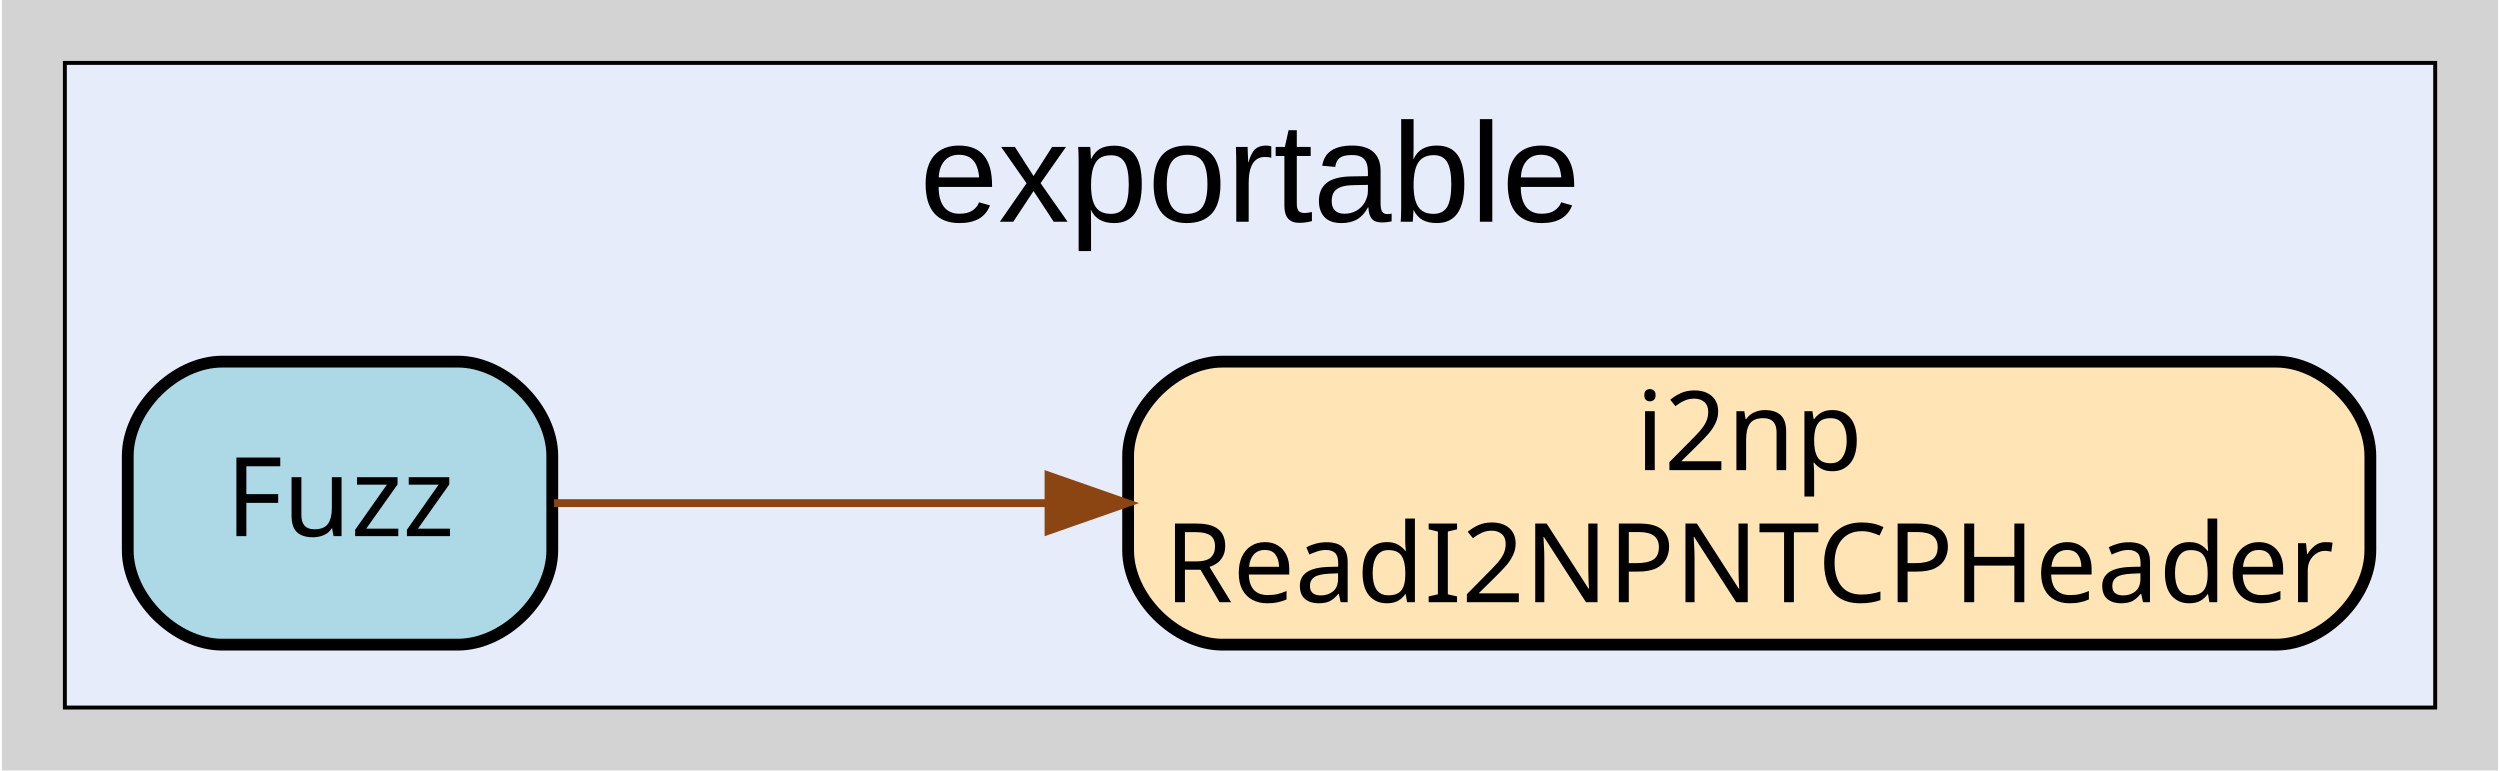
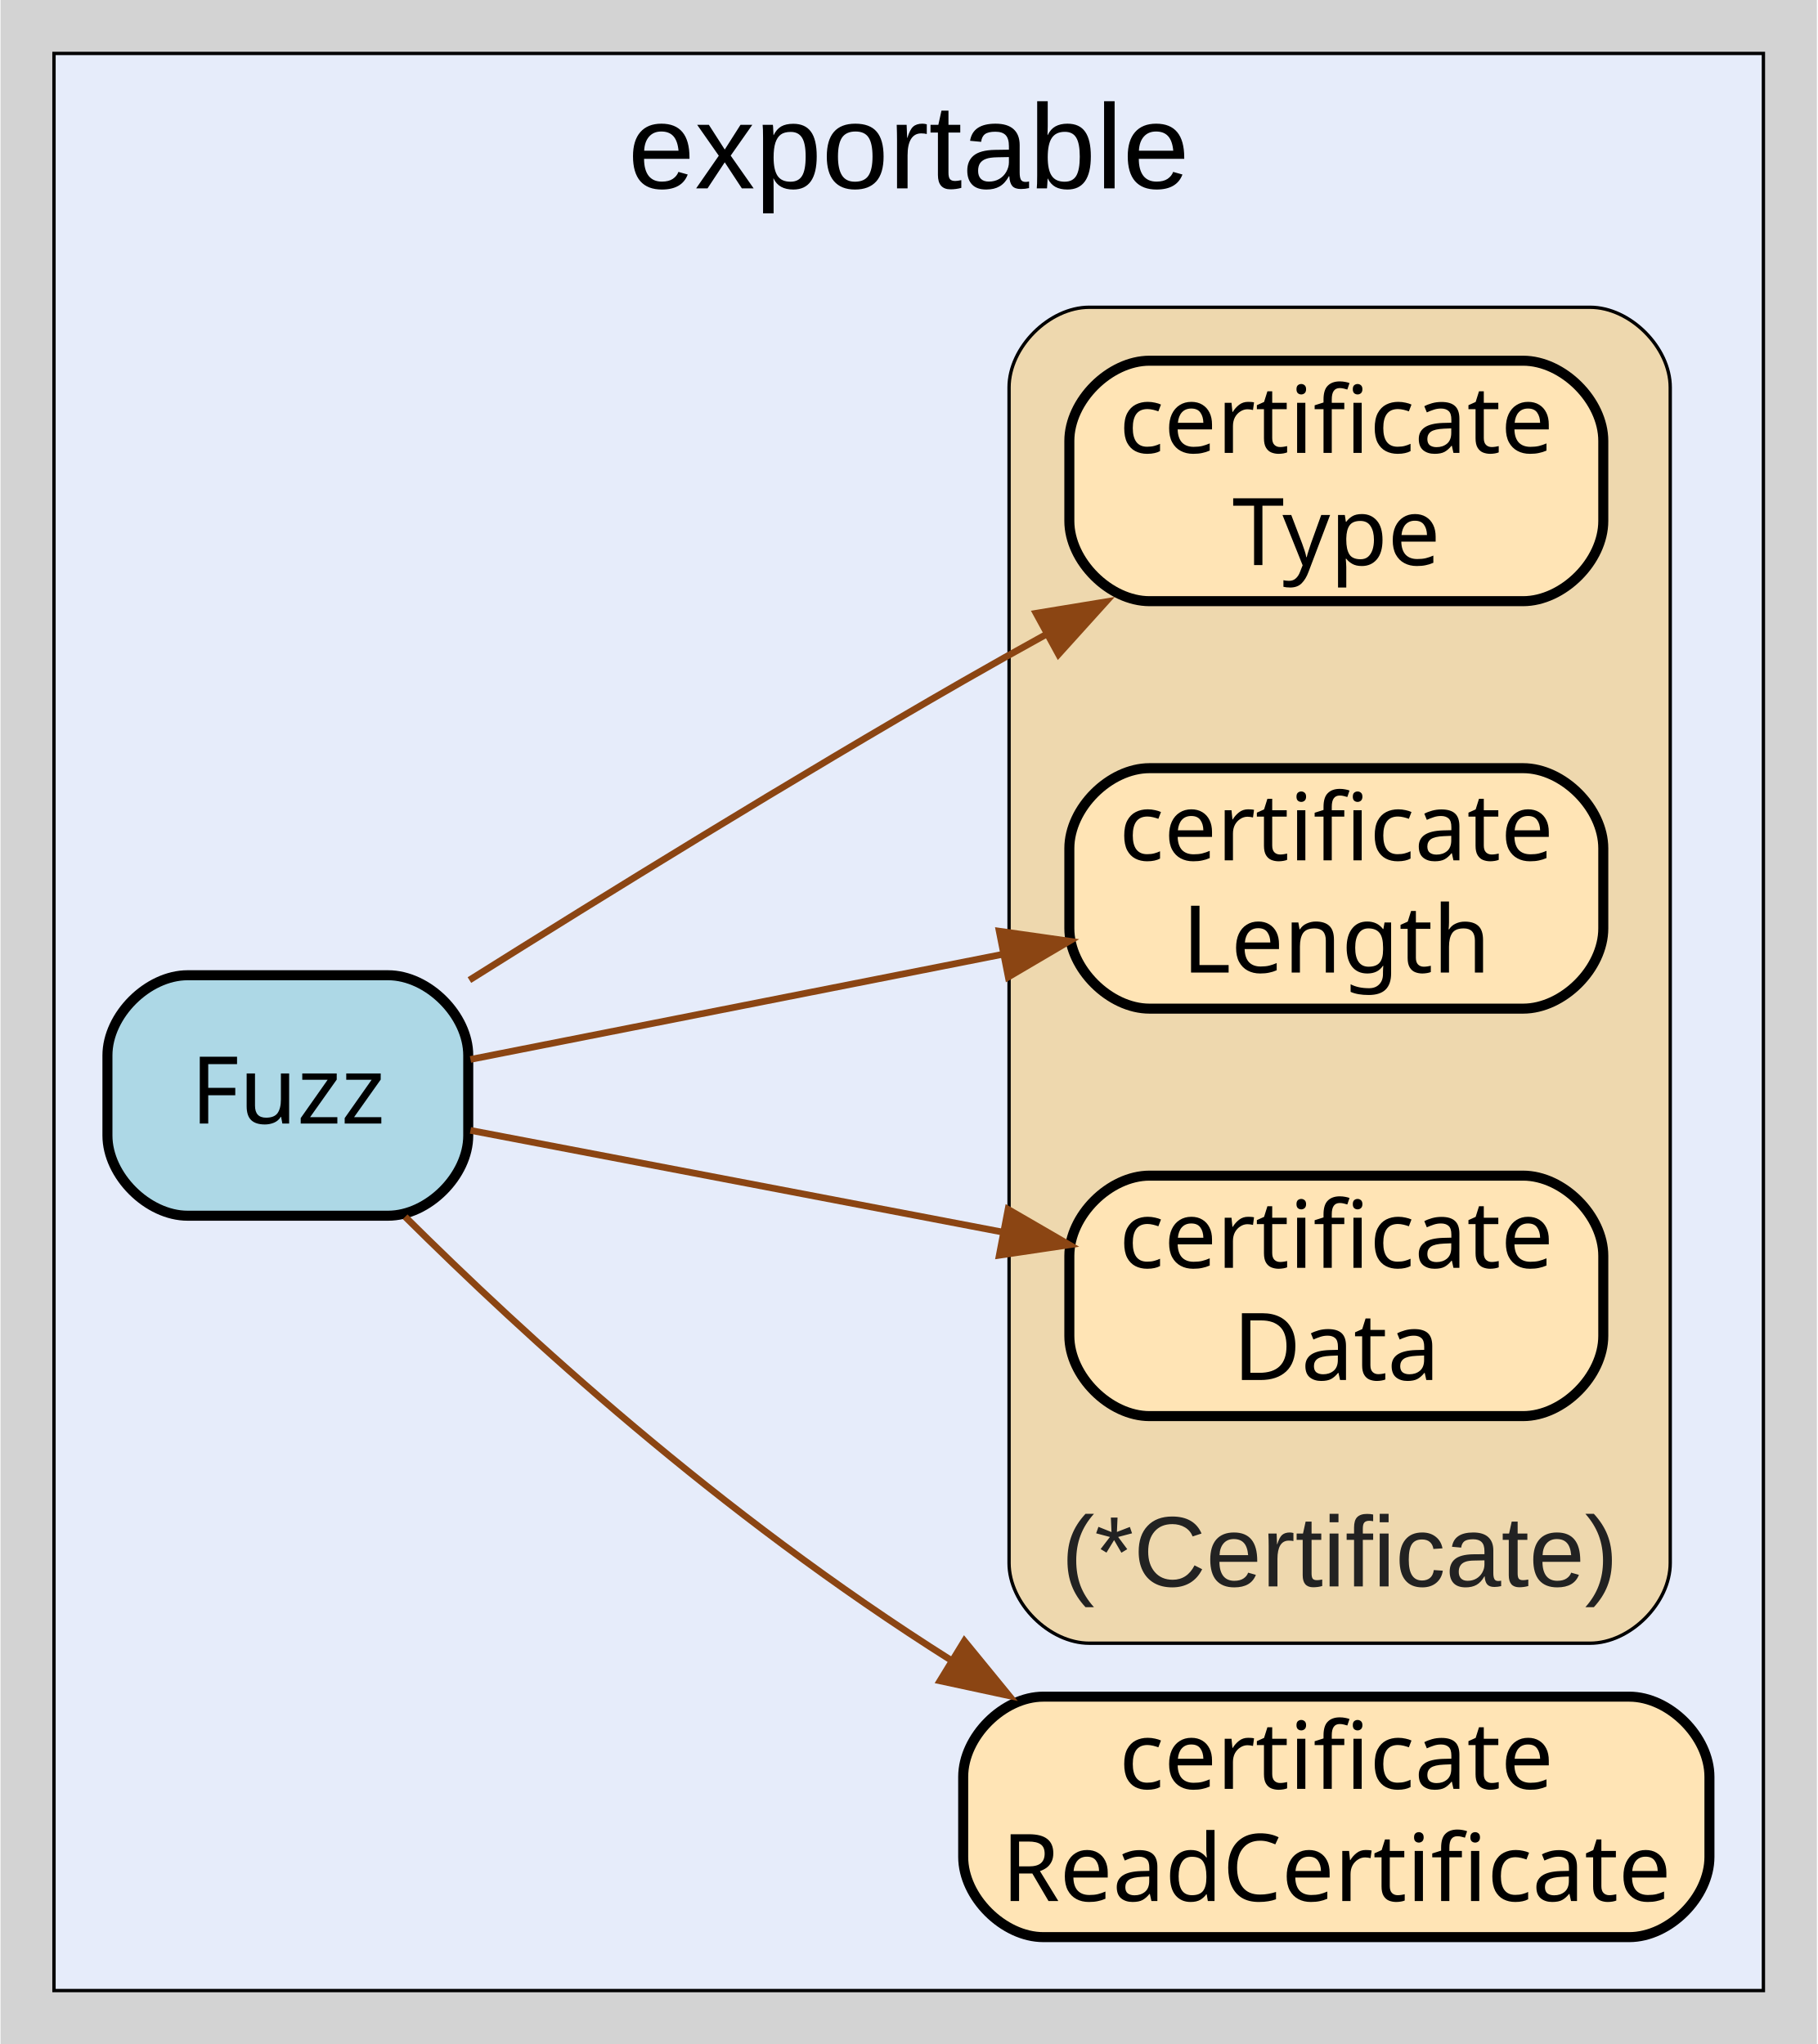
- <svg xmlns="http://www.w3.org/2000/svg" xmlns:xlink="http://www.w3.org/1999/xlink" width="318pt" height="98pt" viewBox="0.00 0.00 317.50 98.00">
-   <g id="graph0" class="graph" transform="scale(1 1) rotate(0) translate(0 98)">
-     <polygon fill="#d3d3d3" stroke="transparent" points="0,0 0,-98 317.505,-98 317.505,0 0,0" />
+ <svg xmlns="http://www.w3.org/2000/svg" xmlns:xlink="http://www.w3.org/1999/xlink" width="272pt" height="306pt" viewBox="0.00 0.00 271.84 306.00">
+   <g id="graph0" class="graph" transform="scale(1 1) rotate(0) translate(0 306)">
+     <polygon fill="#d3d3d3" stroke="transparent" points="0,0 0,-306 271.844,-306 271.844,0 0,0" />
    <g id="clust1" class="cluster">
-       <polygon fill="#e6ecfa" stroke="#000000" stroke-width=".5" points="8,-8 8,-90 309.505,-90 309.505,-8 8,-8" />
-       <text text-anchor="middle" x="158.752" y="-69.8" font-family="Arial" font-size="18.00" fill="#000000">exportable</text>
+       <polygon fill="#e6ecfa" stroke="#000000" stroke-width=".5" points="8,-8 8,-298 263.844,-298 263.844,-8 8,-8" />
+       <text text-anchor="middle" x="135.922" y="-277.8" font-family="Arial" font-size="18.00" fill="#000000">exportable</text>
+     </g>
+     <g id="clust2" class="cluster">
+       <g id="a_clust2">
+         <a xlink:title="type: *github.com/go-i2p/go-i2p/lib/common/certificate.Certificate">
+           <path fill="#eed8ae" stroke="#000000" stroke-width=".5" d="M162.944,-60C162.944,-60 237.9,-60 237.9,-60 243.9,-60 249.9,-66 249.9,-72 249.9,-72 249.9,-248 249.9,-248 249.9,-254 243.9,-260 237.9,-260 237.9,-260 162.944,-260 162.944,-260 156.944,-260 150.944,-254 150.944,-248 150.944,-248 150.944,-72 150.944,-72 150.944,-66 156.944,-60 162.944,-60" />
+           <text text-anchor="middle" x="200.422" y="-68.5" font-family="Arial" font-size="15.00" fill="#222222">(*Certificate)</text>
+         </a>
+       </g>
    </g>
    <g id="node1" class="node">
      <g id="a_node1">
-         <a xlink:title="github.com/go-i2p/go-i2p/lib/i2np/fuzz/header.Fuzz | defined in fuzz.go:5&#10;at fuzz.go:6: calling [github.com/go-i2p/go-i2p/lib/i2np.ReadI2NPNTCPHeader]">
-           <path fill="#add8e6" stroke="#000000" stroke-width="1.5" d="M58,-52C58,-52 28,-52 28,-52 22,-52 16,-46 16,-40 16,-40 16,-28 16,-28 16,-22 22,-16 28,-16 28,-16 58,-16 58,-16 64,-16 70,-22 70,-28 70,-28 70,-40 70,-40 70,-46 64,-52 58,-52" />
-           <text text-anchor="middle" x="43" y="-29.8" font-family="Verdana" font-size="14.00" fill="#000000">Fuzz</text>
+         <a xlink:title="github.com/go-i2p/go-i2p/lib/common/fuzz/certificate.Fuzz | defined in fuzz.go:5&#10;at fuzz.go:6: calling [github.com/go-i2p/go-i2p/lib/common/certificate.ReadCertificate]&#10;at fuzz.go:7: calling [(*github.com/go-i2p/go-i2p/lib/common/certificate.Certificate).Data]&#10;at fuzz.go:8: calling [(*github.com/go-i2p/go-i2p/lib/common/certificate.Certificate).Length]&#10;at fuzz.go:9: calling [(*github.com/go-i2p/go-i2p/lib/common/certificate.Certificate).Type]">
+           <path fill="#add8e6" stroke="#000000" stroke-width="1.5" d="M58,-160C58,-160 28,-160 28,-160 22,-160 16,-154 16,-148 16,-148 16,-136 16,-136 16,-130 22,-124 28,-124 28,-124 58,-124 58,-124 64,-124 70,-130 70,-136 70,-136 70,-148 70,-148 70,-154 64,-160 58,-160" />
+           <text text-anchor="middle" x="43" y="-137.8" font-family="Verdana" font-size="14.00" fill="#000000">Fuzz</text>
        </a>
      </g>
    </g>
    <g id="node2" class="node">
      <g id="a_node2">
-         <a xlink:title="github.com/go-i2p/go-i2p/lib/i2np.ReadI2NPNTCPHeader | defined in header.go:97">
-           <path fill="#ffe4b5" stroke="#000000" stroke-width="1.5" d="M289.258,-52C289.258,-52 155.247,-52 155.247,-52 149.247,-52 143.247,-46 143.247,-40 143.247,-40 143.247,-28 143.247,-28 143.247,-22 149.247,-16 155.247,-16 155.247,-16 289.258,-16 289.258,-16 295.258,-16 301.258,-22 301.258,-28 301.258,-28 301.258,-40 301.258,-40 301.258,-46 295.258,-52 289.258,-52" />
-           <text text-anchor="middle" x="222.252" y="-38.2" font-family="Verdana" font-size="14.00" fill="#000000">i2np</text>
-           <text text-anchor="middle" x="222.252" y="-21.4" font-family="Verdana" font-size="14.00" fill="#000000">ReadI2NPNTCPHeader</text>
+         <a xlink:title="github.com/go-i2p/go-i2p/lib/common/certificate.ReadCertificate | defined in certificate.go:201">
+           <path fill="#ffe4b5" stroke="#000000" stroke-width="1.5" d="M243.767,-52C243.767,-52 156.078,-52 156.078,-52 150.078,-52 144.078,-46 144.078,-40 144.078,-40 144.078,-28 144.078,-28 144.078,-22 150.078,-16 156.078,-16 156.078,-16 243.767,-16 243.767,-16 249.767,-16 255.767,-22 255.767,-28 255.767,-28 255.767,-40 255.767,-40 255.767,-46 249.767,-52 243.767,-52" />
+           <text text-anchor="middle" x="199.922" y="-38.2" font-family="Verdana" font-size="14.00" fill="#000000">certificate</text>
+           <text text-anchor="middle" x="199.922" y="-21.4" font-family="Verdana" font-size="14.00" fill="#000000">ReadCertificate</text>
        </a>
      </g>
    </g>
    <g id="edge1" class="edge">
      <g id="a_edge1">
-         <a xlink:title="at fuzz.go:6: calling [github.com/go-i2p/go-i2p/lib/i2np.ReadI2NPNTCPHeader]">
-           <path fill="none" stroke="#8b4513" d="M70.225,-34C87.202,-34 110.111,-34 132.988,-34" />
-           <polygon fill="#8b4513" stroke="#8b4513" points="133.122,-37.5 143.122,-34 133.122,-30.5 133.122,-37.5" />
+         <a xlink:title="at fuzz.go:6: calling [github.com/go-i2p/go-i2p/lib/common/certificate.ReadCertificate]">
+           <path fill="none" stroke="#8b4513" d="M60.556,-123.84C78.243,-106.296 107.105,-79.636 142.36,-57.393" />
+           <polygon fill="#8b4513" stroke="#8b4513" points="144.254,-60.338 150.96,-52.136 140.602,-54.365 144.254,-60.338" />
+         </a>
+       </g>
+     </g>
+     <g id="node3" class="node">
+       <g id="a_node3">
+         <a xlink:title="(*github.com/go-i2p/go-i2p/lib/common/certificate.Certificate).Data | defined in certificate.go:134">
+           <path fill="#ffe4b5" stroke="#000000" stroke-width="1.5" d="M227.879,-130C227.879,-130 171.966,-130 171.966,-130 165.966,-130 159.966,-124 159.966,-118 159.966,-118 159.966,-106 159.966,-106 159.966,-100 165.966,-94 171.966,-94 171.966,-94 227.879,-94 227.879,-94 233.879,-94 239.879,-100 239.879,-106 239.879,-106 239.879,-118 239.879,-118 239.879,-124 233.879,-130 227.879,-130" />
+           <text text-anchor="middle" x="199.922" y="-116.2" font-family="Verdana" font-size="14.00" fill="#000000">certificate</text>
+           <text text-anchor="middle" x="199.922" y="-99.4" font-family="Verdana" font-size="14.00" fill="#000000">Data</text>
+         </a>
+       </g>
+     </g>
+     <g id="edge2" class="edge">
+       <g id="a_edge2">
+         <a xlink:title="at fuzz.go:7: calling [(*github.com/go-i2p/go-i2p/lib/common/certificate.Certificate).Data]">
+           <path fill="none" stroke="#8b4513" d="M70.334,-136.774C92.291,-132.577 123.711,-126.57 150.113,-121.522" />
+           <polygon fill="#8b4513" stroke="#8b4513" points="150.791,-124.956 159.956,-119.641 149.477,-118.081 150.791,-124.956" />
+         </a>
+       </g>
+     </g>
+     <g id="node4" class="node">
+       <g id="a_node4">
+         <a xlink:title="(*github.com/go-i2p/go-i2p/lib/common/certificate.Certificate).Length | defined in certificate.go:125">
+           <path fill="#ffe4b5" stroke="#000000" stroke-width="1.5" d="M227.879,-191C227.879,-191 171.966,-191 171.966,-191 165.966,-191 159.966,-185 159.966,-179 159.966,-179 159.966,-167 159.966,-167 159.966,-161 165.966,-155 171.966,-155 171.966,-155 227.879,-155 227.879,-155 233.879,-155 239.879,-161 239.879,-167 239.879,-167 239.879,-179 239.879,-179 239.879,-185 233.879,-191 227.879,-191" />
+           <text text-anchor="middle" x="199.922" y="-177.2" font-family="Verdana" font-size="14.00" fill="#000000">certificate</text>
+           <text text-anchor="middle" x="199.922" y="-160.4" font-family="Verdana" font-size="14.00" fill="#000000">Length</text>
+         </a>
+       </g>
+     </g>
+     <g id="edge3" class="edge">
+       <g id="a_edge3">
+         <a xlink:title="at fuzz.go:8: calling [(*github.com/go-i2p/go-i2p/lib/common/certificate.Certificate).Length]">
+           <path fill="none" stroke="#8b4513" d="M70.334,-147.4C92.291,-151.738 123.711,-157.945 150.113,-163.16" />
+           <polygon fill="#8b4513" stroke="#8b4513" points="149.467,-166.6 159.956,-165.105 150.824,-159.733 149.467,-166.6" />
+         </a>
+       </g>
+     </g>
+     <g id="node5" class="node">
+       <g id="a_node5">
+         <a xlink:title="(*github.com/go-i2p/go-i2p/lib/common/certificate.Certificate).Type | defined in certificate.go:116">
+           <path fill="#ffe4b5" stroke="#000000" stroke-width="1.5" d="M227.879,-252C227.879,-252 171.966,-252 171.966,-252 165.966,-252 159.966,-246 159.966,-240 159.966,-240 159.966,-228 159.966,-228 159.966,-222 165.966,-216 171.966,-216 171.966,-216 227.879,-216 227.879,-216 233.879,-216 239.879,-222 239.879,-228 239.879,-228 239.879,-240 239.879,-240 239.879,-246 233.879,-252 227.879,-252" />
+           <text text-anchor="middle" x="199.922" y="-238.2" font-family="Verdana" font-size="14.00" fill="#000000">certificate</text>
+           <text text-anchor="middle" x="199.922" y="-221.4" font-family="Verdana" font-size="14.00" fill="#000000">Type</text>
+         </a>
+       </g>
+     </g>
+     <g id="edge4" class="edge">
+       <g id="a_edge4">
+         <a xlink:title="at fuzz.go:9: calling [(*github.com/go-i2p/go-i2p/lib/common/certificate.Certificate).Type]">
+           <path fill="none" stroke="#8b4513" d="M70.177,-159.276C90.362,-171.962 118.667,-189.446 144,-204 148.084,-206.346 152.363,-208.746 156.659,-211.115" />
+           <polygon fill="#8b4513" stroke="#8b4513" points="154.988,-214.19 165.442,-215.909 158.341,-208.046 154.988,-214.19" />
        </a>
      </g>
    </g>
  </g>
</svg>
